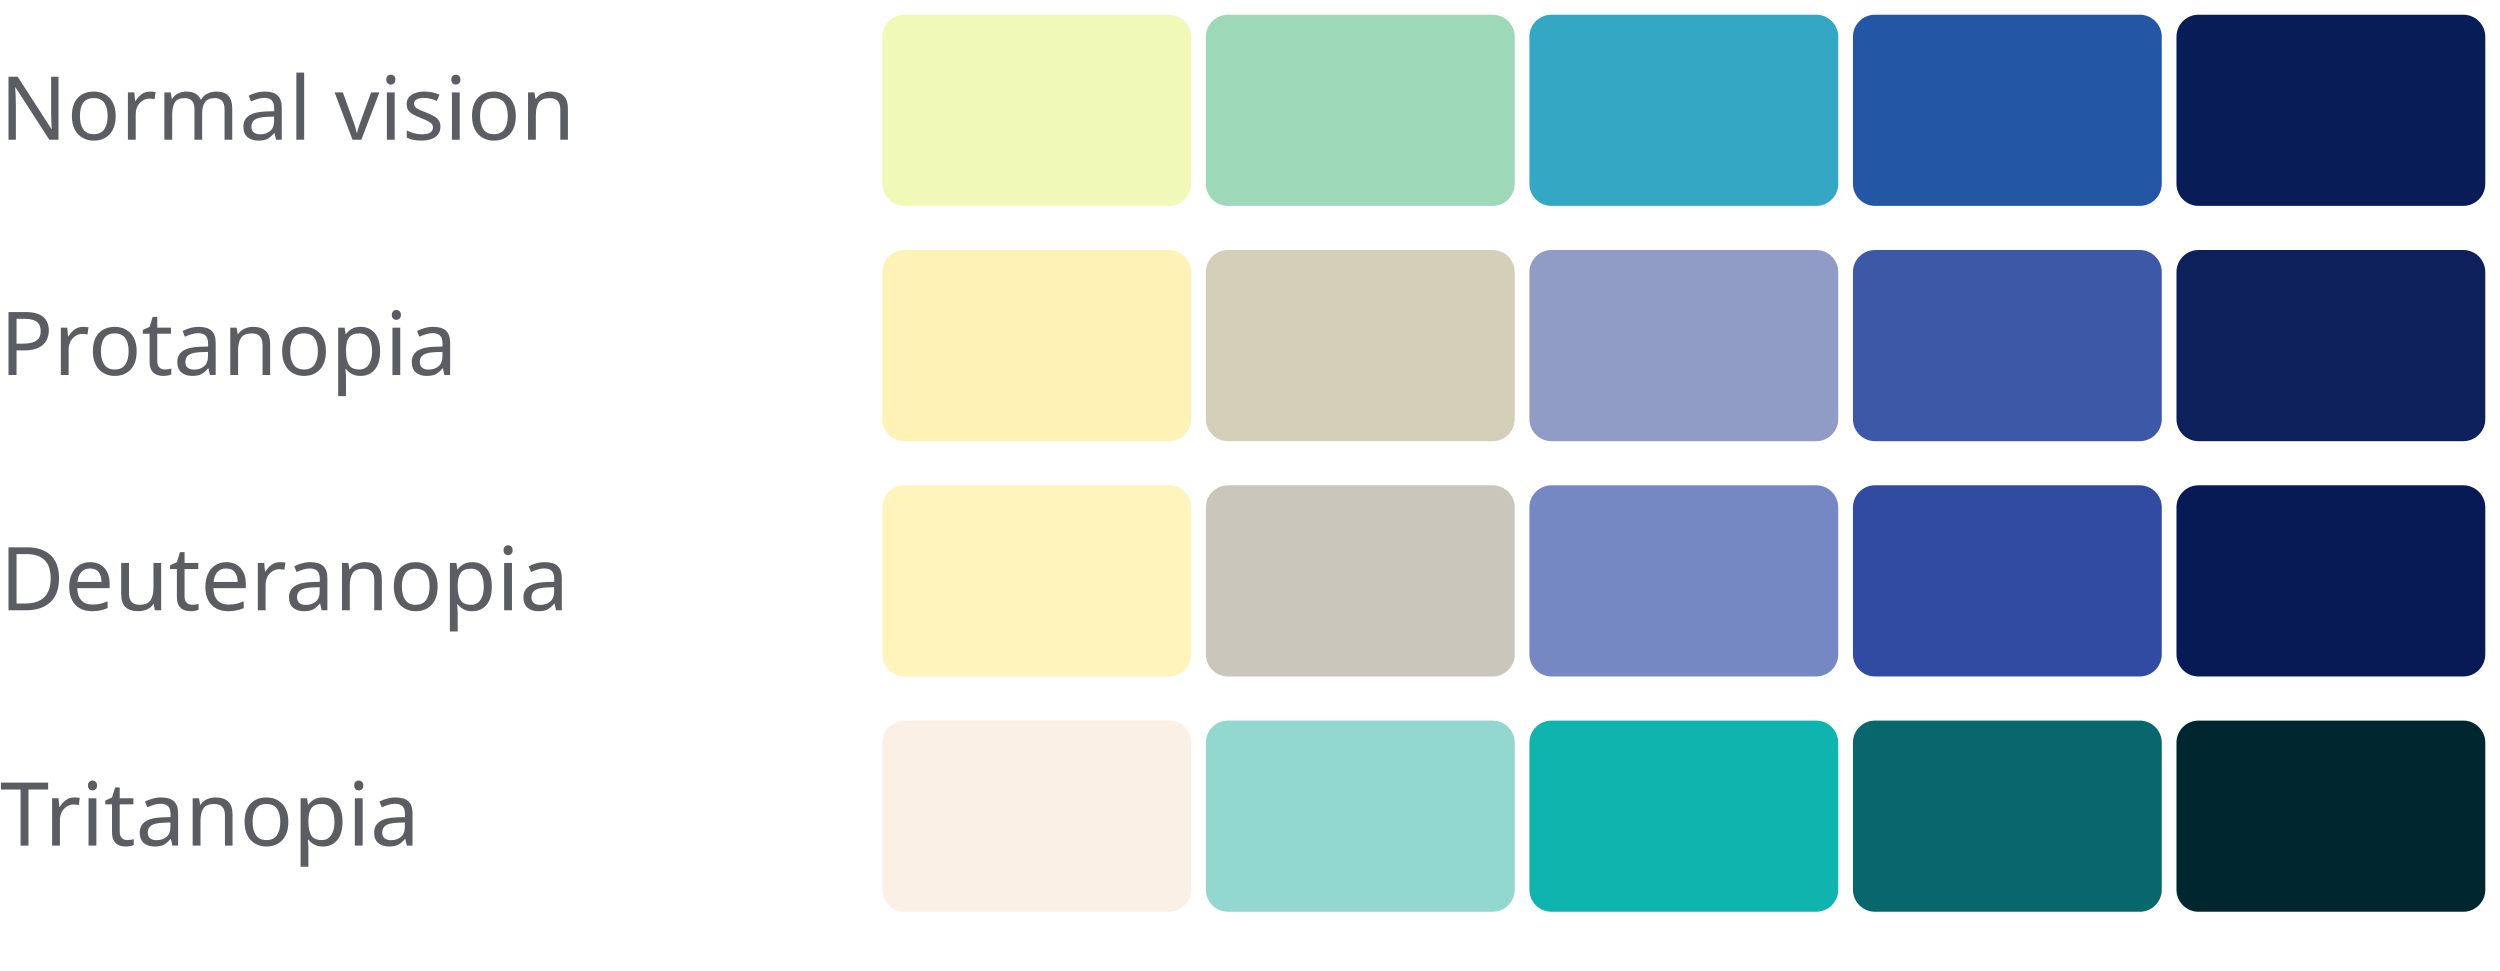
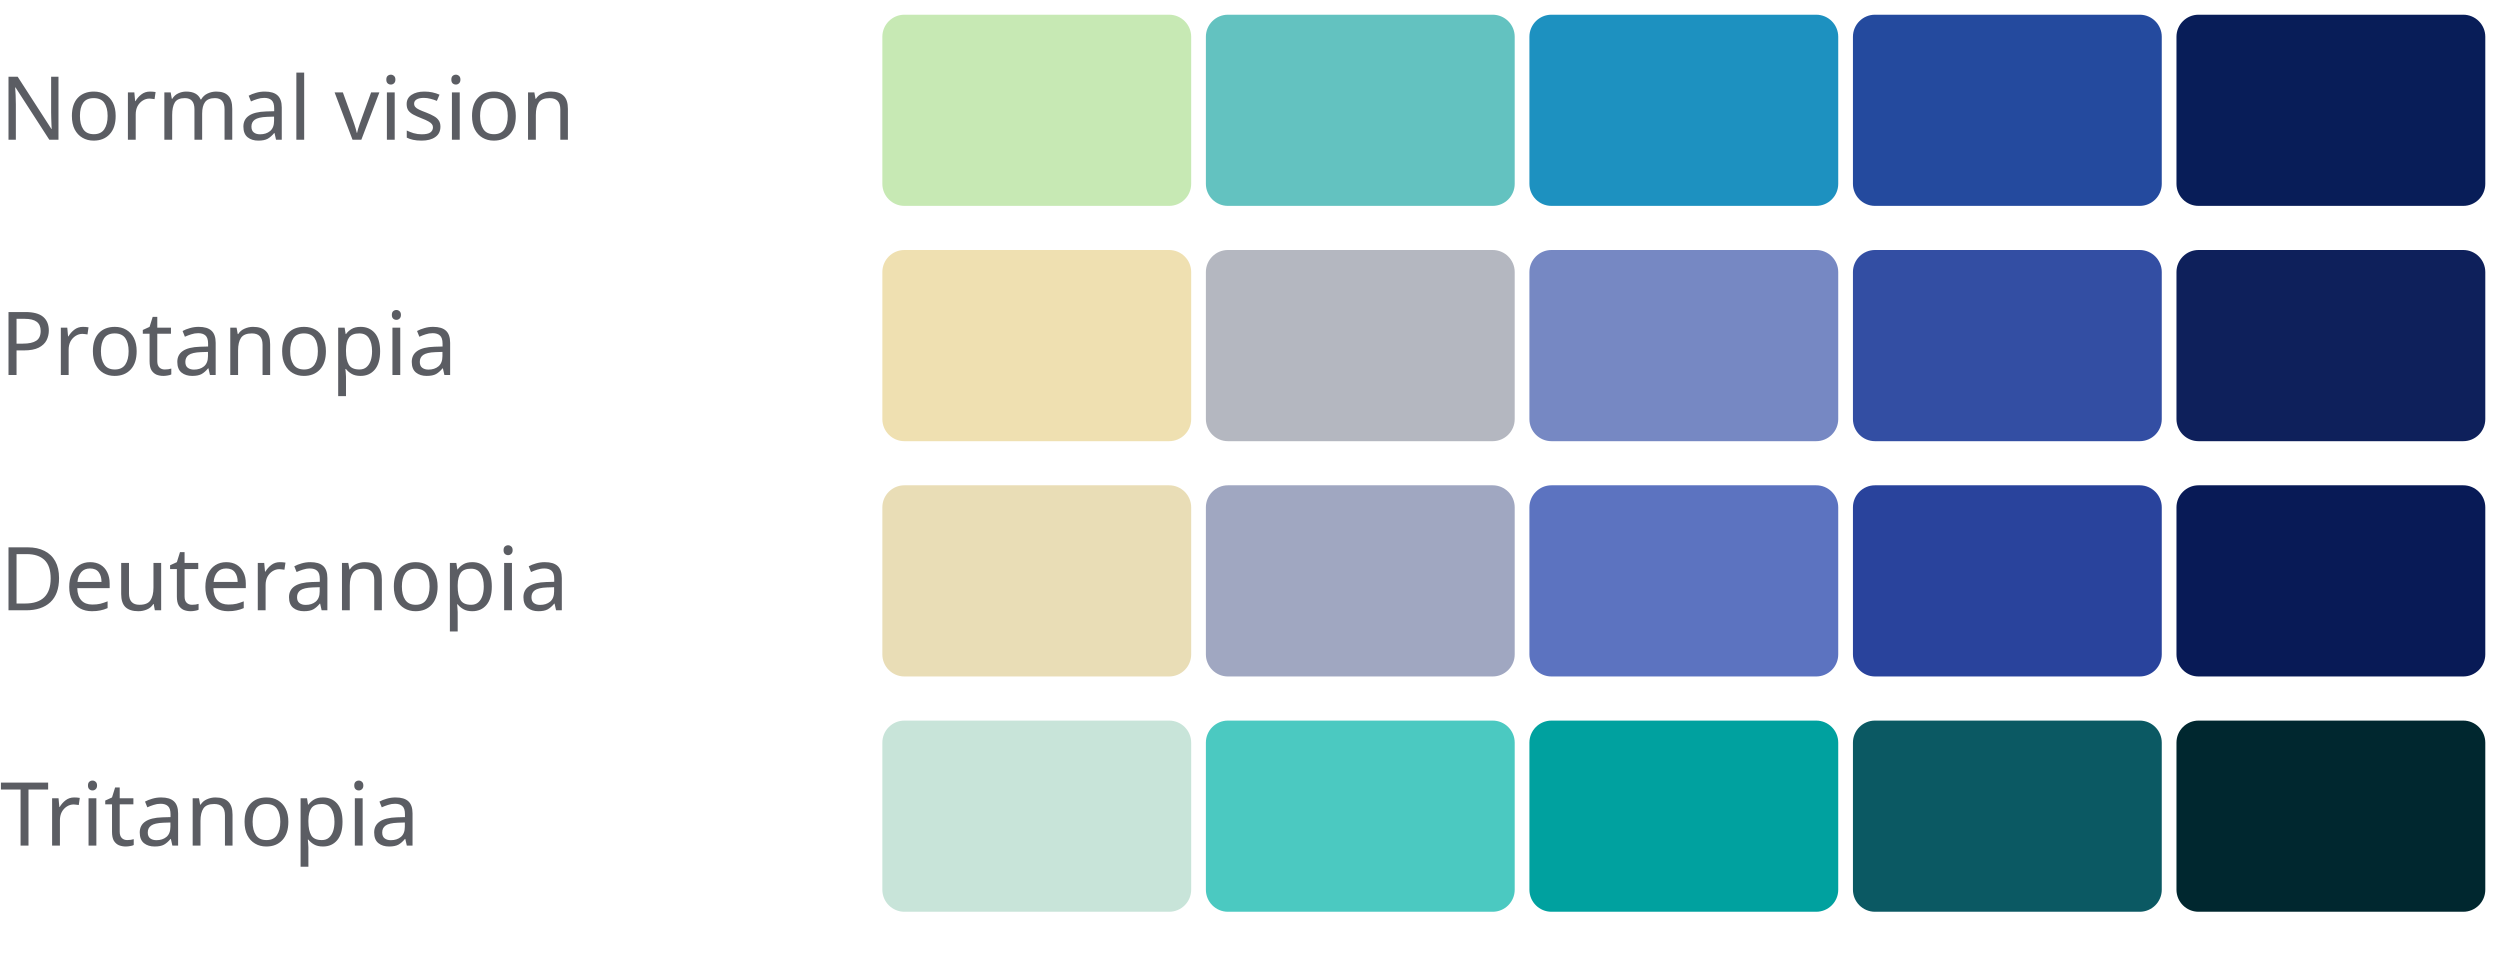
<svg xmlns="http://www.w3.org/2000/svg" width="340" height="132" viewBox="0 0 340 132">
  <text x="0" y="19" font-size="12" font-family="system-ui,sans-serif" fill="#5b5d63">Normal vision</text>
-   <rect x="120" y="2" width="42" height="26" rx="3" fill="#f1f9b9" />
-   <rect x="164" y="2" width="42" height="26" rx="3" fill="#9dd8b9" />
-   <rect x="208" y="2" width="42" height="26" rx="3" fill="#33a7c3" />
-   <rect x="252" y="2" width="42" height="26" rx="3" fill="#2356a4" />
+   <rect x="120" y="2" width="42" height="26" rx="3" fill="#c7e9b4" />
+   <rect x="164" y="2" width="42" height="26" rx="3" fill="#63c2c0" />
+   <rect x="208" y="2" width="42" height="26" rx="3" fill="#1d91c0" />
+   <rect x="252" y="2" width="42" height="26" rx="3" fill="#244a9e" />
  <rect x="296" y="2" width="42" height="26" rx="3" fill="#081d58" />
  <text x="0" y="51" font-size="12" font-family="system-ui,sans-serif" fill="#5b5d63">Protanopia</text>
-   <rect x="120" y="34" width="42" height="26" rx="3" fill="#fff2b6" />
-   <rect x="164" y="34" width="42" height="26" rx="3" fill="#d5ceb8" />
-   <rect x="208" y="34" width="42" height="26" rx="3" fill="#909cc5" />
-   <rect x="252" y="34" width="42" height="26" rx="3" fill="#3e58a8" />
+   <rect x="120" y="34" width="42" height="26" rx="3" fill="#efe0b1" />
+   <rect x="164" y="34" width="42" height="26" rx="3" fill="#b4b7c0" />
+   <rect x="208" y="34" width="42" height="26" rx="3" fill="#7688c3" />
+   <rect x="252" y="34" width="42" height="26" rx="3" fill="#334ea3" />
  <rect x="296" y="34" width="42" height="26" rx="3" fill="#0e205b" />
  <text x="0" y="83" font-size="12" font-family="system-ui,sans-serif" fill="#5b5d63">Deuteranopia</text>
-   <rect x="120" y="66" width="42" height="26" rx="3" fill="#fff4bb" />
-   <rect x="164" y="66" width="42" height="26" rx="3" fill="#c9c6bb" />
-   <rect x="208" y="66" width="42" height="26" rx="3" fill="#7688c3" />
-   <rect x="252" y="66" width="42" height="26" rx="3" fill="#314ba2" />
+   <rect x="120" y="66" width="42" height="26" rx="3" fill="#e9ddb6" />
+   <rect x="164" y="66" width="42" height="26" rx="3" fill="#a0a7c1" />
+   <rect x="208" y="66" width="42" height="26" rx="3" fill="#5c73c0" />
+   <rect x="252" y="66" width="42" height="26" rx="3" fill="#29439c" />
  <rect x="296" y="66" width="42" height="26" rx="3" fill="#081a56" />
  <text x="0" y="115" font-size="12" font-family="system-ui,sans-serif" fill="#5b5d63">Tritanopia</text>
-   <rect x="120" y="98" width="42" height="26" rx="3" fill="#faf0e6" />
-   <rect x="164" y="98" width="42" height="26" rx="3" fill="#93d8ce" />
-   <rect x="208" y="98" width="42" height="26" rx="3" fill="#10b4af" />
-   <rect x="252" y="98" width="42" height="26" rx="3" fill="#08666d" />
+   <rect x="120" y="98" width="42" height="26" rx="3" fill="#c8e4d9" />
+   <rect x="164" y="98" width="42" height="26" rx="3" fill="#4bc9c1" />
+   <rect x="208" y="98" width="42" height="26" rx="3" fill="#00a19f" />
+   <rect x="252" y="98" width="42" height="26" rx="3" fill="#0b5963" />
  <rect x="296" y="98" width="42" height="26" rx="3" fill="#00272f" />
</svg>
